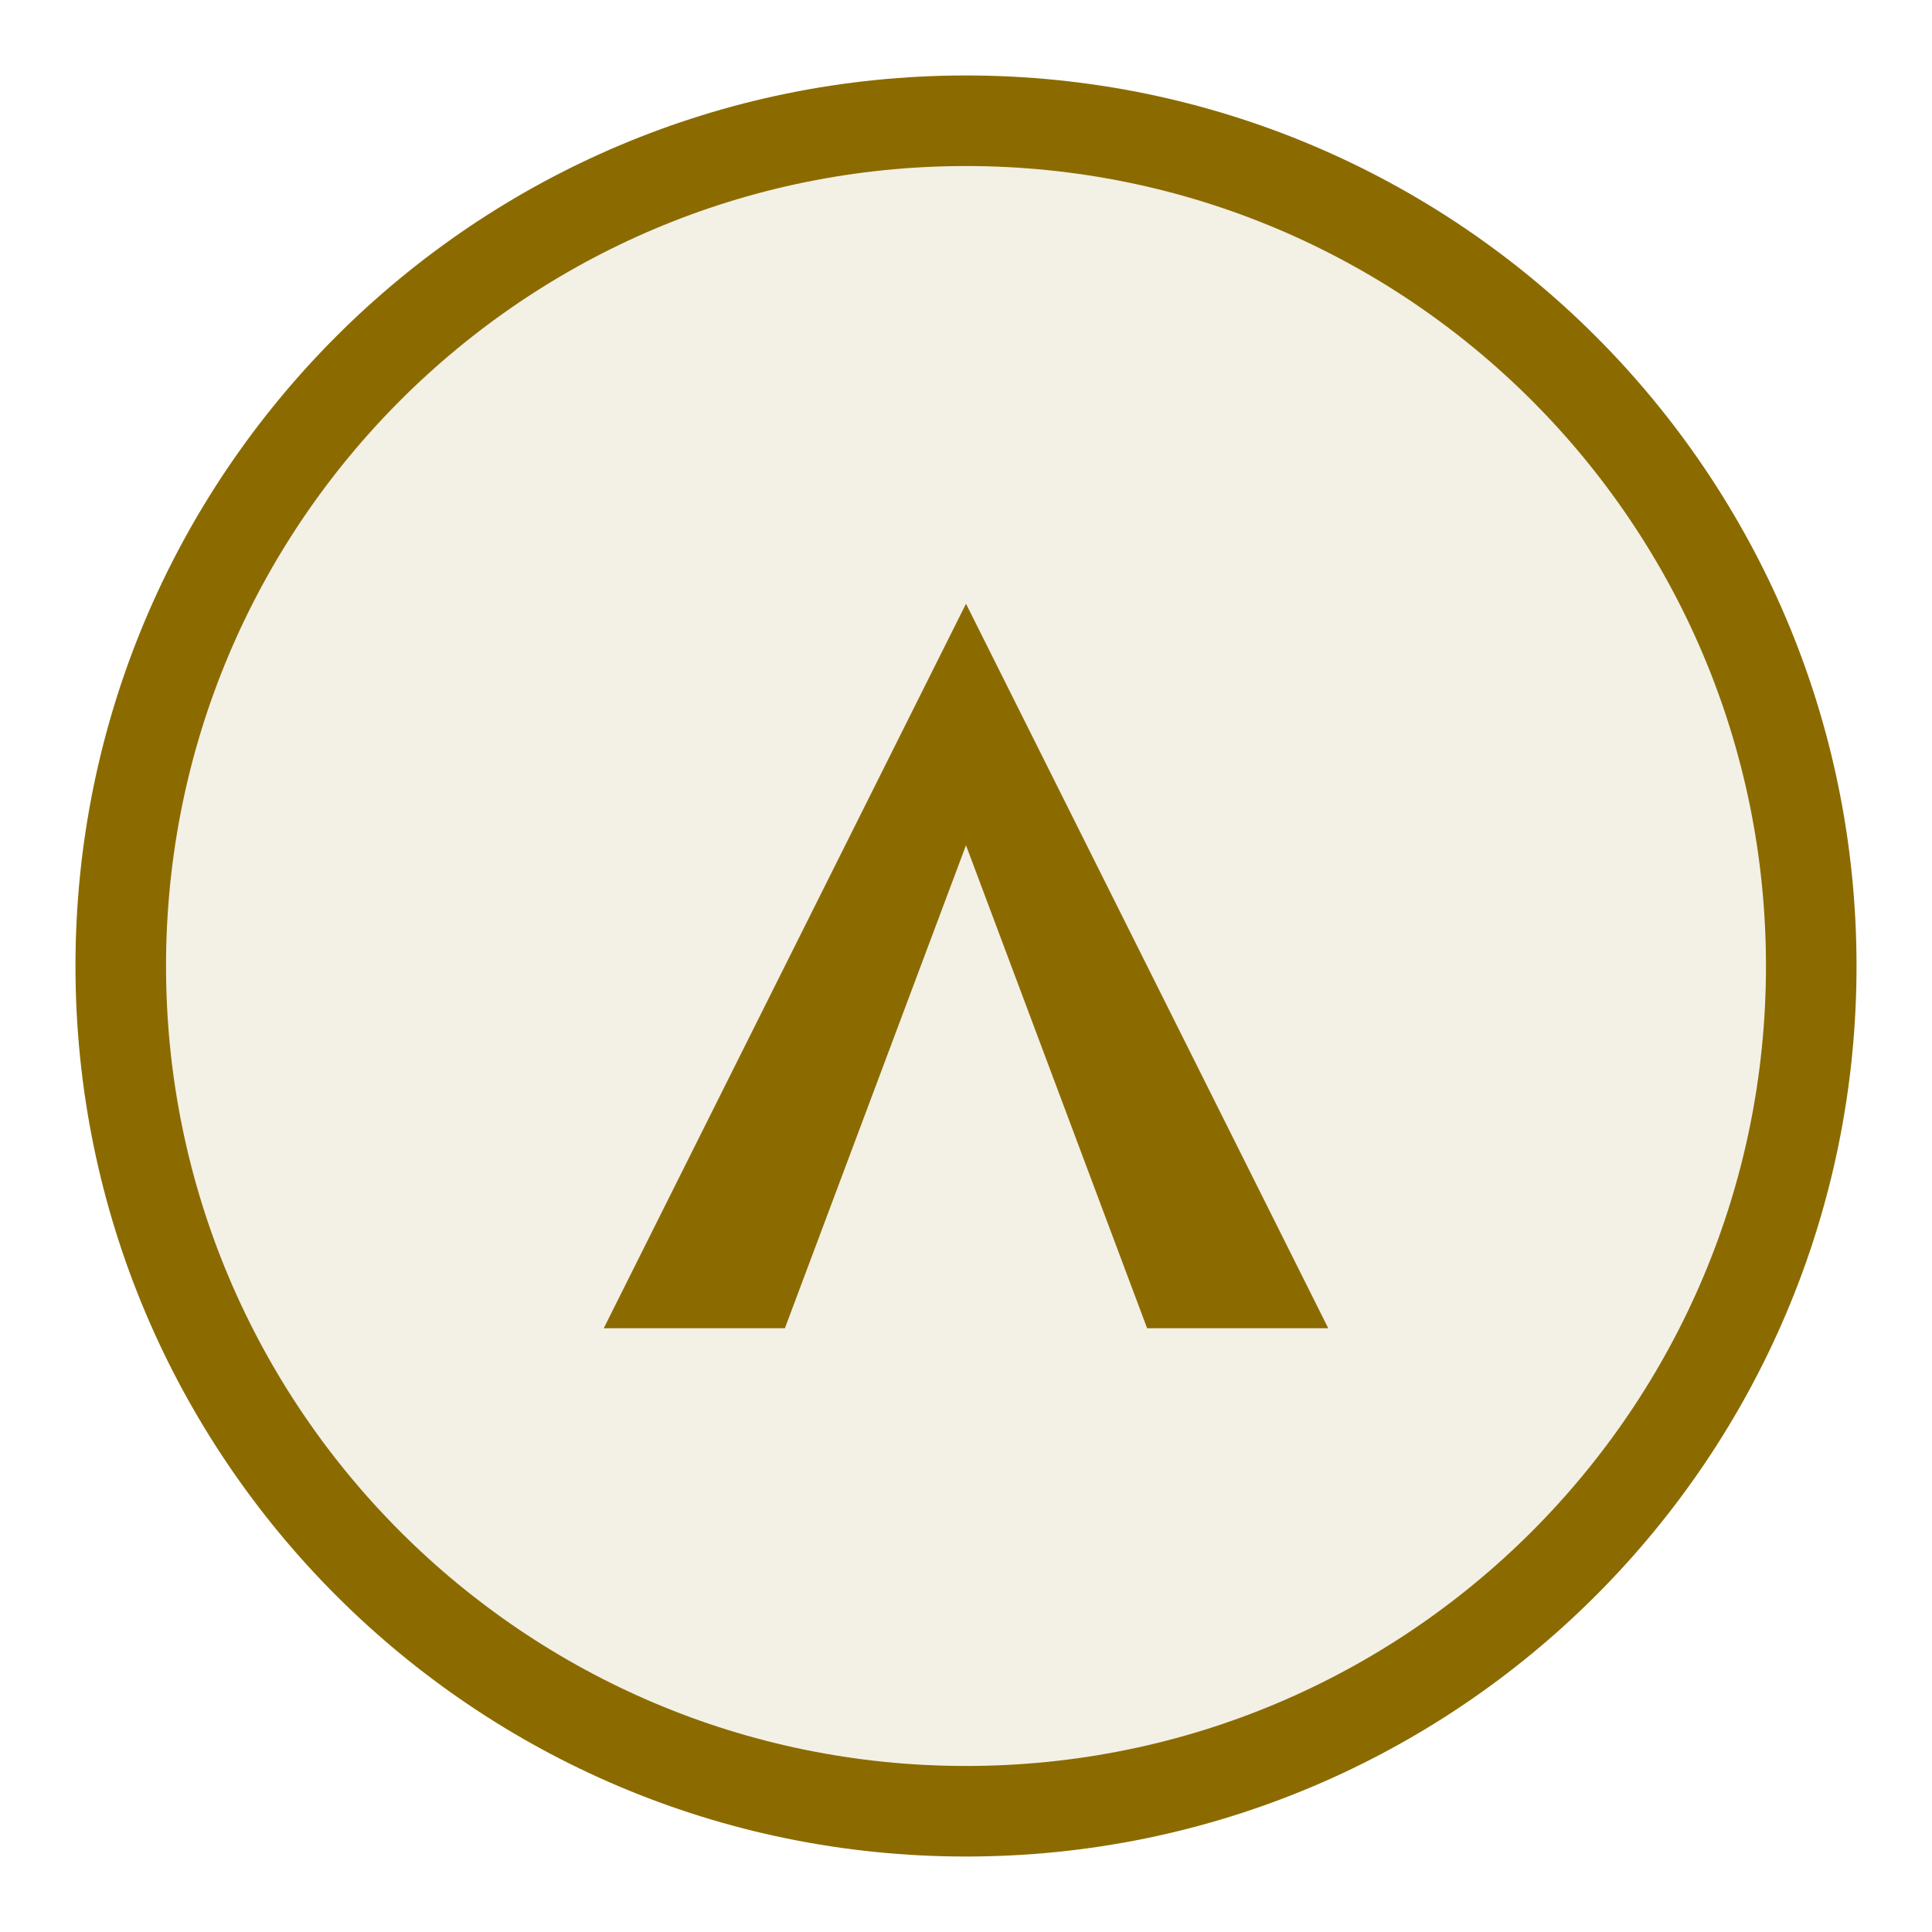
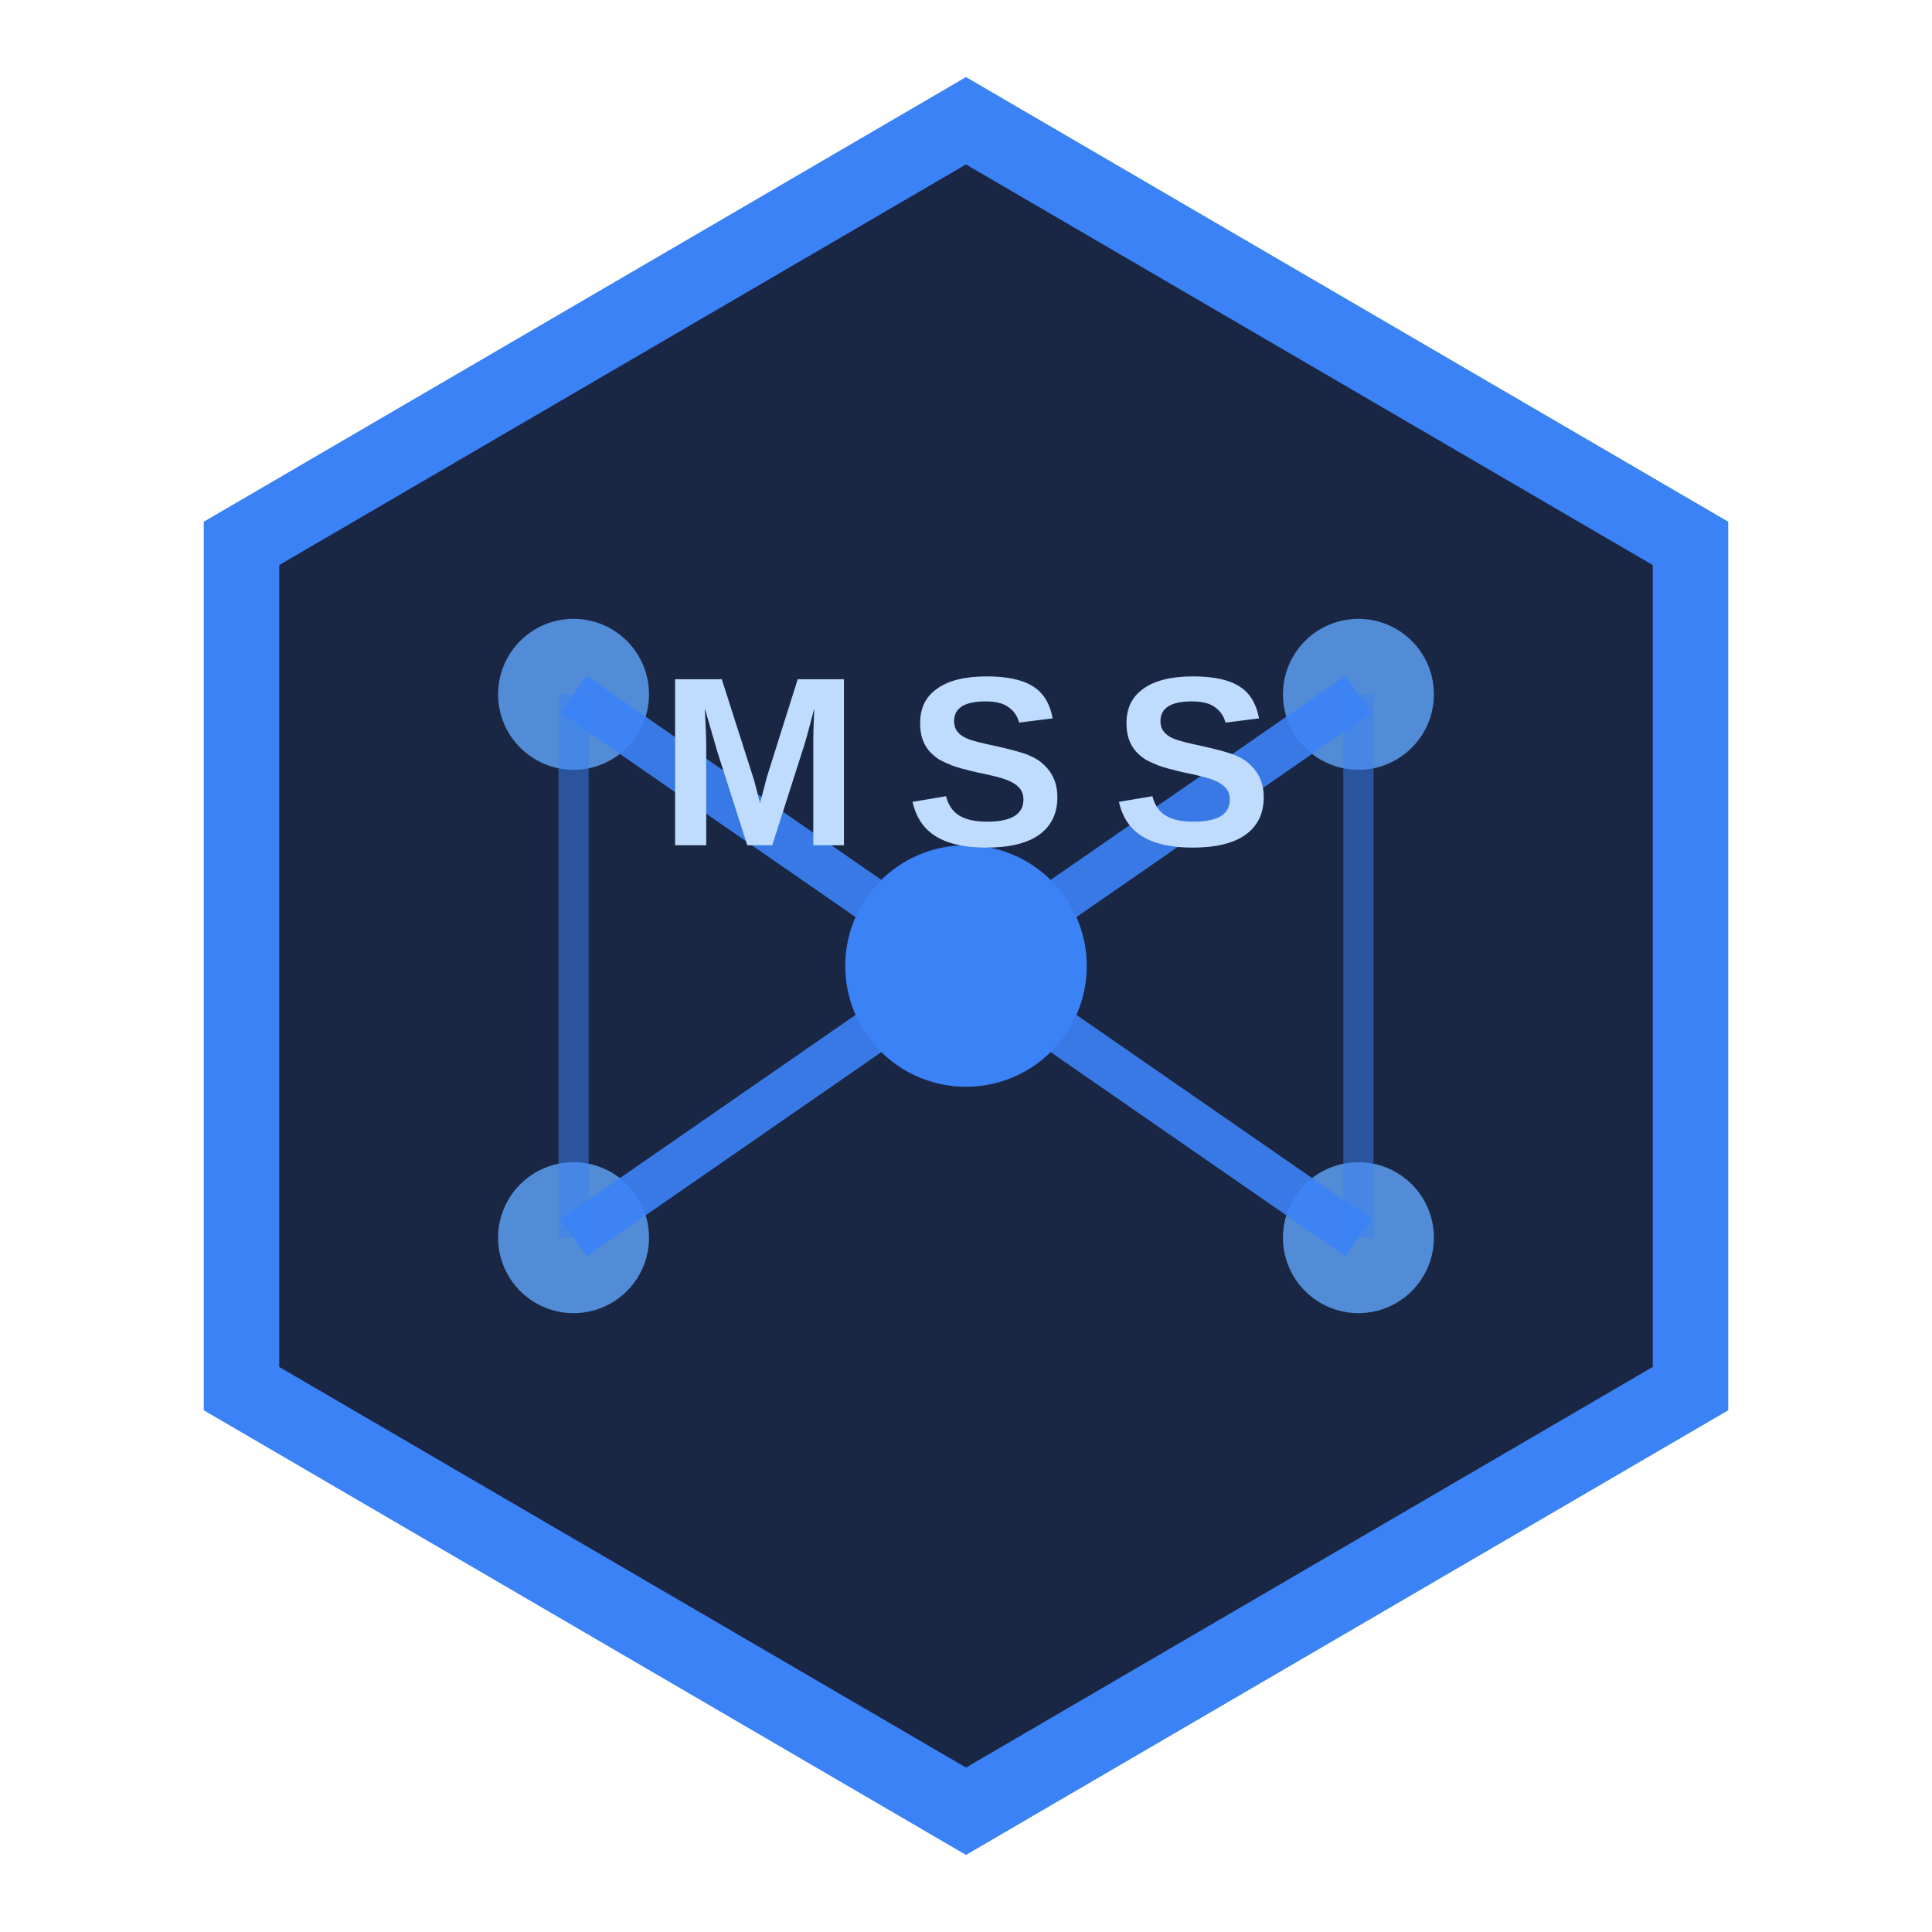
- <svg xmlns="http://www.w3.org/2000/svg" width="64" height="64" viewBox="0 0 64 64" fill="none">
-   <circle cx="32" cy="32" r="28" fill="#8B6B00" fill-opacity="0.1" stroke="#8B6B00" stroke-width="3" />
-   <path d="M 20 44 L 32 20 L 44 44 L 38 44 L 32 28 L 26 44 Z" fill="#8B6B00" />
+ <svg xmlns="http://www.w3.org/2000/svg" width="64" height="64" viewBox="0 0 64 64" fill="none" role="img" aria-label="MSS">
+   <polygon points="32,4 56,18 56,46 32,60 8,46 8,18" fill="#1a2744" stroke="#3b82f6" stroke-width="2.5" />
+   <circle cx="32" cy="32" r="4" fill="#3b82f6" />
+   <circle cx="19" cy="23" r="2.5" fill="#60a5fa" fill-opacity="0.8" />
+   <circle cx="45" cy="23" r="2.5" fill="#60a5fa" fill-opacity="0.8" />
+   <circle cx="19" cy="41" r="2.5" fill="#60a5fa" fill-opacity="0.8" />
+   <circle cx="45" cy="41" r="2.5" fill="#60a5fa" fill-opacity="0.8" />
+   <line x1="19" y1="23" x2="32" y2="32" stroke="#3b82f6" stroke-width="1.5" stroke-opacity="0.9" />
+   <line x1="45" y1="23" x2="32" y2="32" stroke="#3b82f6" stroke-width="1.5" stroke-opacity="0.9" />
+   <line x1="19" y1="41" x2="32" y2="32" stroke="#3b82f6" stroke-width="1.5" stroke-opacity="0.9" />
+   <line x1="45" y1="41" x2="32" y2="32" stroke="#3b82f6" stroke-width="1.5" stroke-opacity="0.9" />
+   <line x1="19" y1="23" x2="19" y2="41" stroke="#3b82f6" stroke-width="1" stroke-opacity="0.5" />
+   <line x1="45" y1="23" x2="45" y2="41" stroke="#3b82f6" stroke-width="1" stroke-opacity="0.5" />
+   <text x="32" y="28" font-family="'Arial', sans-serif" font-size="8" font-weight="700" fill="#bfdbfe" text-anchor="middle" letter-spacing="1.5">MSS</text>
</svg>
